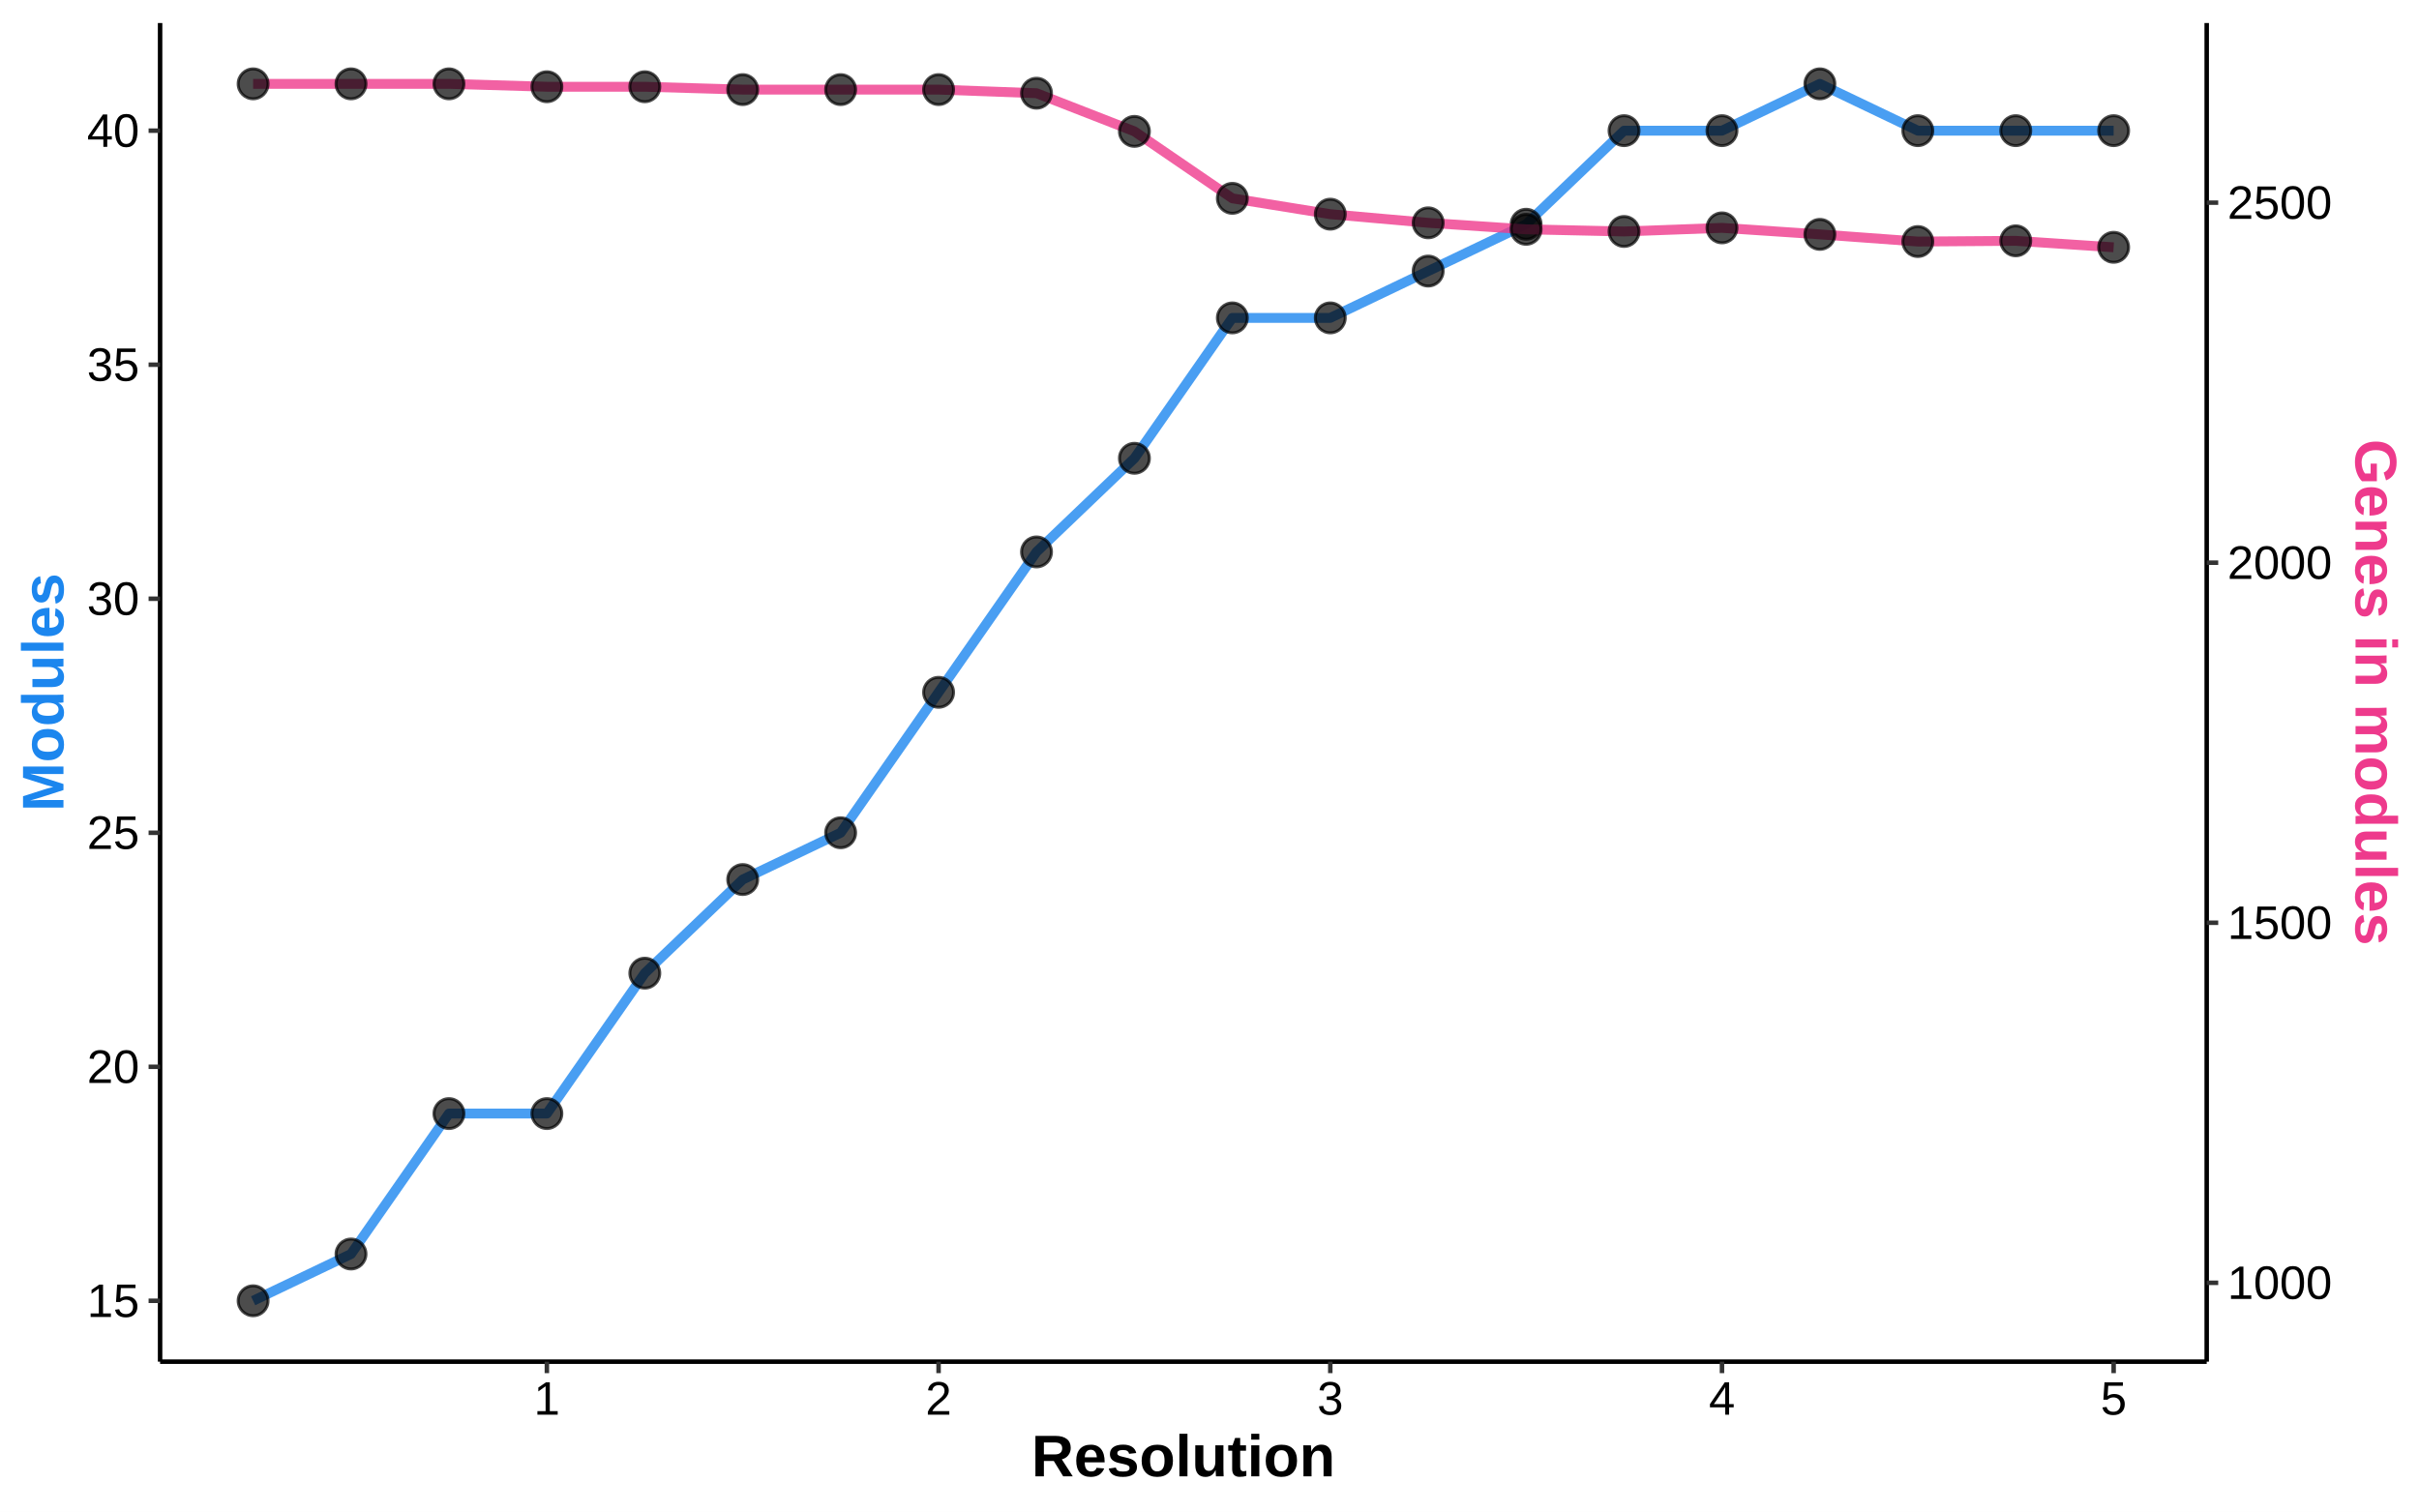
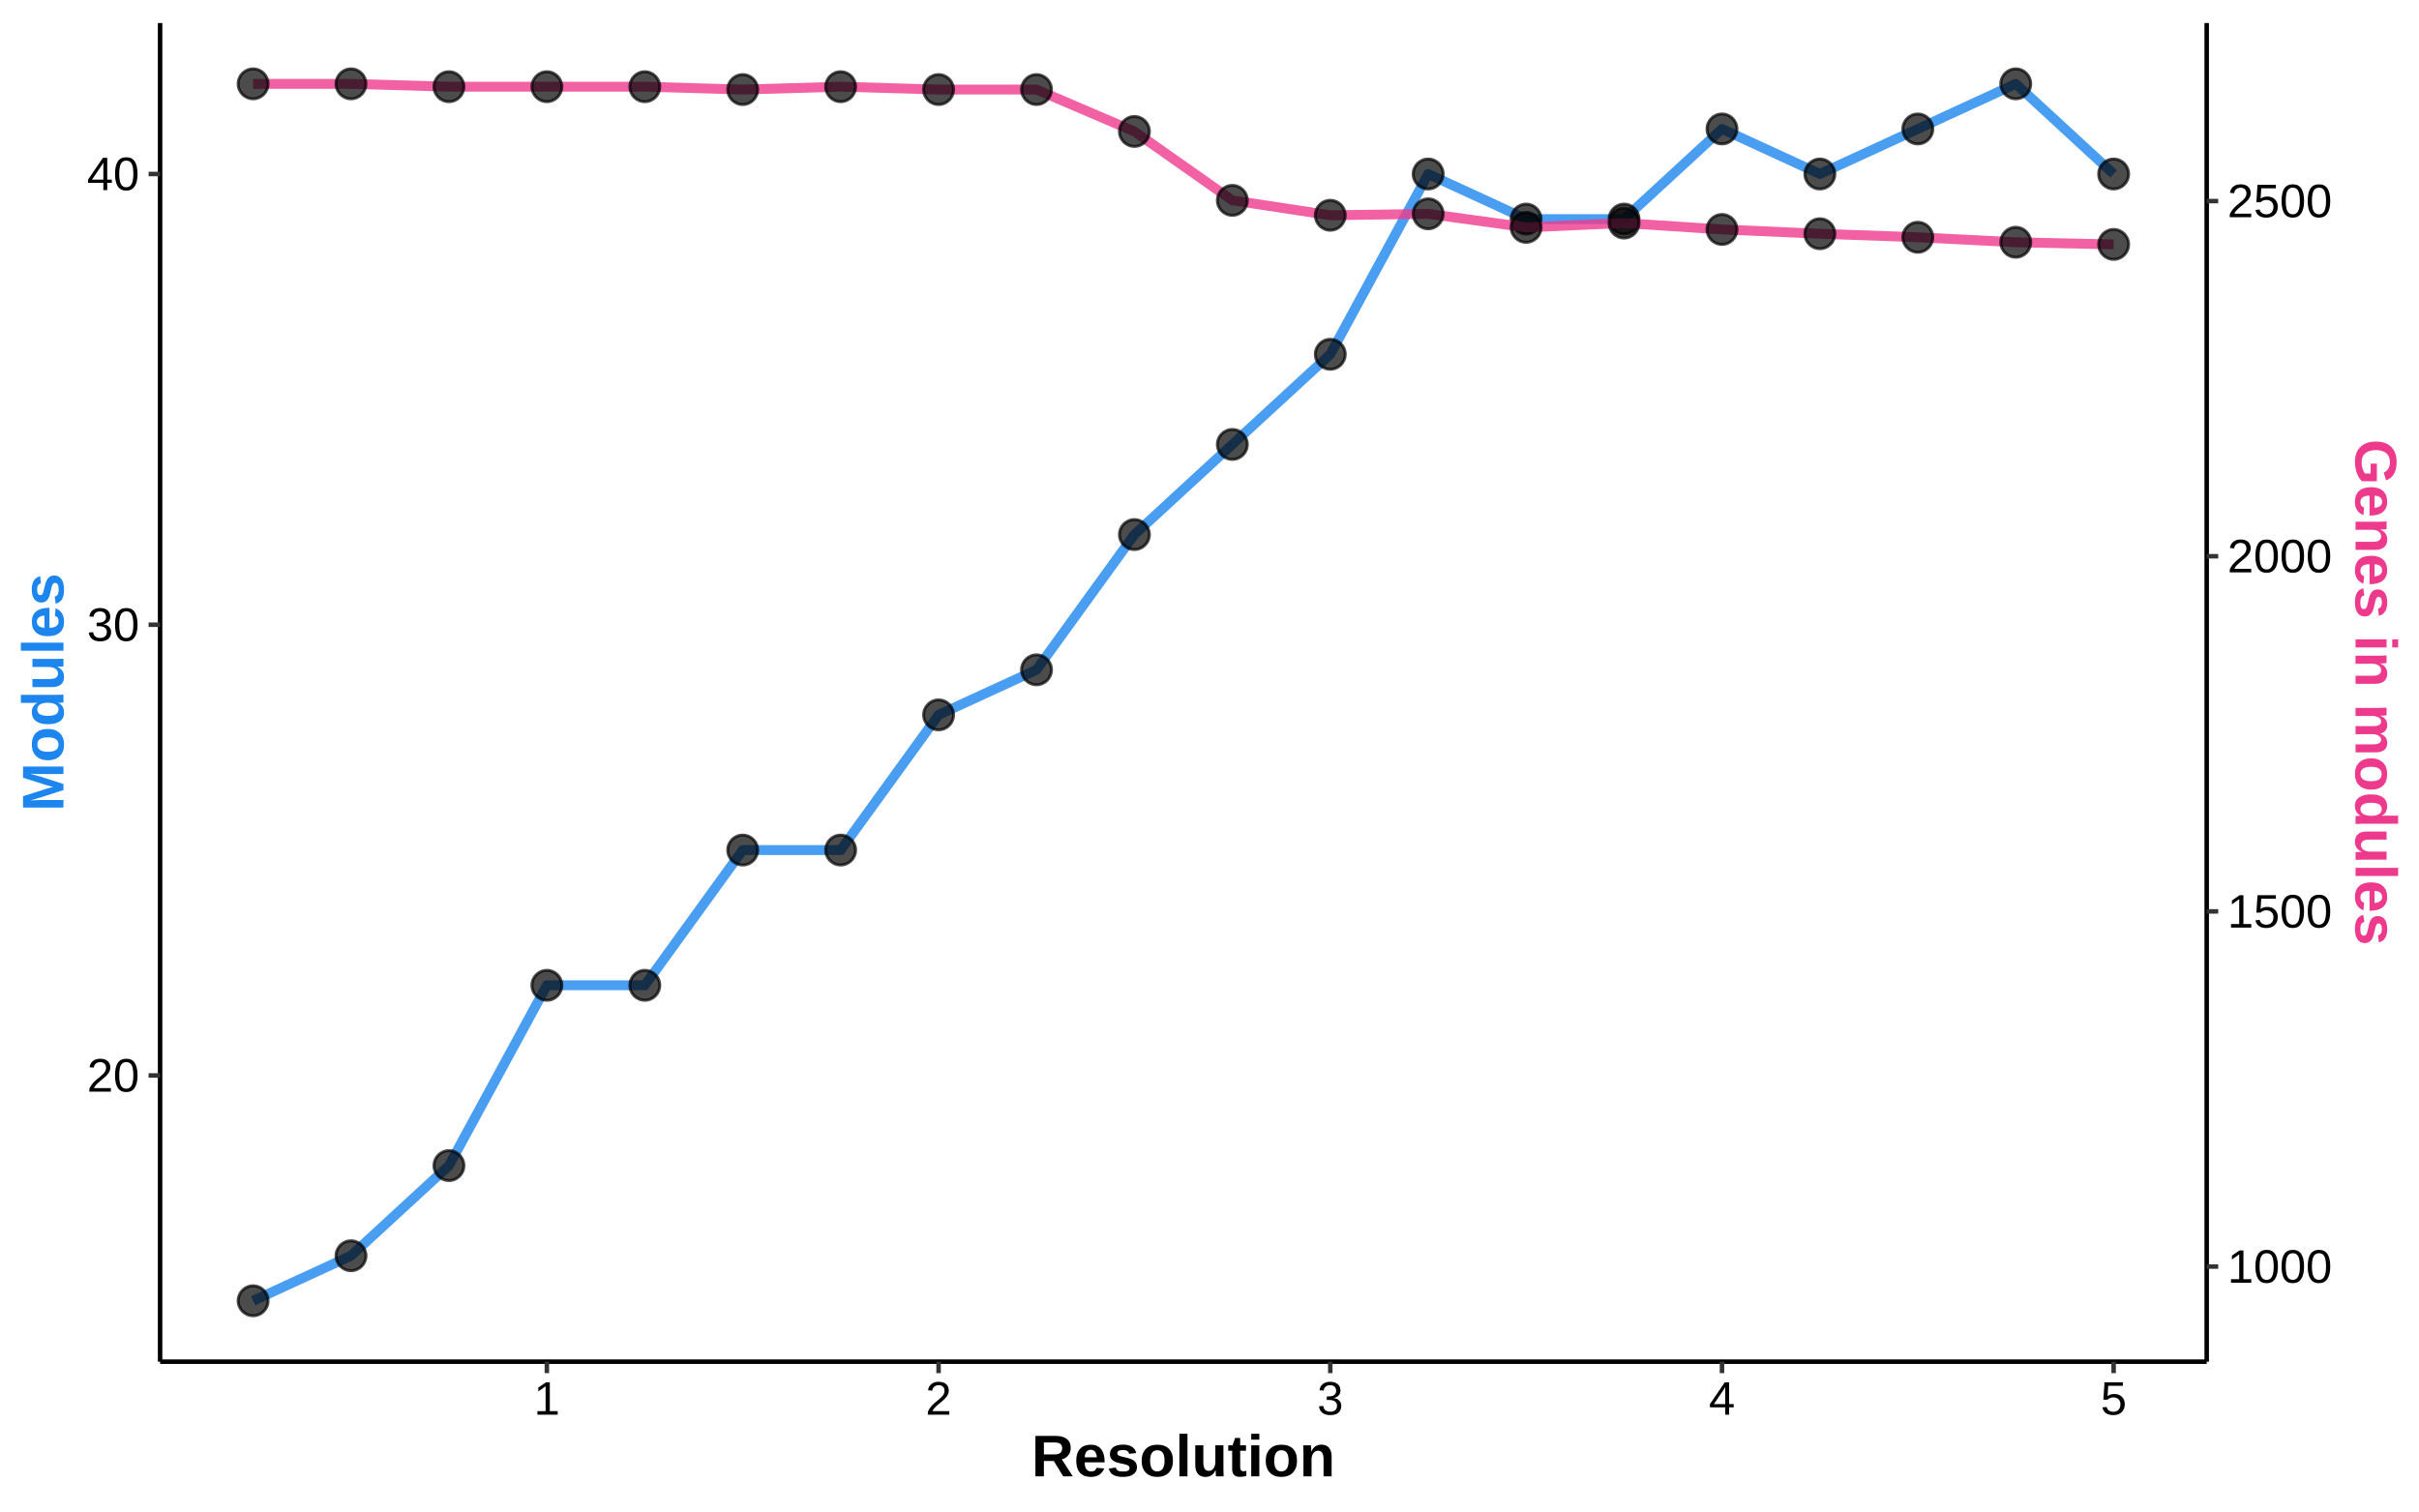
<svg xmlns="http://www.w3.org/2000/svg" width="576.00pt" height="360.00pt" viewBox="0 0 576.00 360.00">
  <g class="svglite">
    <defs>
      <style type="text/css">
    .svglite line, .svglite polyline, .svglite polygon, .svglite path, .svglite rect, .svglite circle {
      fill: none;
      stroke: #000000;
      stroke-linecap: round;
      stroke-linejoin: round;
      stroke-miterlimit: 10.00;
    }
    .svglite text {
      white-space: pre;
    }
    .svglite g.glyphgroup path {
      fill: inherit;
      stroke: none;
    }
  </style>
    </defs>
    <rect width="100%" height="100%" style="stroke: none; fill: #FFFFFF;" />
    <defs>
      <clipPath id="cpMC4wMHw1NzYuMDB8MC4wMHwzNjAuMDA=">
        <rect x="0.00" y="0.00" width="576.00" height="360.00" />
      </clipPath>
    </defs>
    <g clip-path="url(#cpMC4wMHw1NzYuMDB8MC4wMHwzNjAuMDA=)">
      <rect x="-0" y="0.00" width="576.00" height="360.00" style="stroke-width: 1.07; stroke: #FFFFFF; fill: #FFFFFF;" />
    </g>
    <defs>
      <clipPath id="cpMzguMTJ8NTI1LjQ1fDUuNDh8MzI0LjMx">
        <rect x="38.12" y="5.48" width="487.33" height="318.83" />
      </clipPath>
    </defs>
    <g clip-path="url(#cpMzguMTJ8NTI1LjQ1fDUuNDh8MzI0LjMx)">
      <rect x="38.12" y="5.48" width="487.33" height="318.83" style="stroke-width: 1.07; stroke: none; fill: #FFFFFF;" />
-       <polyline points="60.27,309.81 83.58,298.67 106.90,265.22 130.22,265.22 153.54,231.78 176.85,209.48 200.17,198.34 223.49,164.89 246.81,131.45 270.12,109.15 293.44,75.71 316.76,75.71 340.07,64.56 363.39,53.41 386.71,31.12 410.03,31.12 433.34,19.97 456.66,31.12 479.98,31.12 503.29,31.12 " style="stroke-width: 2.35; stroke: #1C86EE; stroke-opacity: 0.80; stroke-linecap: butt;" />
+       <polyline points="60.27,309.81 83.58,299.08 106.90,277.61 130.22,234.67 153.54,234.67 176.85,202.46 200.17,202.46 223.49,170.26 246.81,159.53 270.12,127.32 293.44,105.85 316.76,84.38 340.07,41.44 363.39,52.18 386.71,52.18 410.03,30.71 433.34,41.44 456.66,30.71 479.98,19.97 503.29,41.44 " style="stroke-width: 2.35; stroke: #1C86EE; stroke-opacity: 0.80; stroke-linecap: butt;" />
      <circle cx="60.27" cy="309.81" r="3.56" style="stroke-width: 0.71; stroke: #000000; stroke-opacity: 0.70; fill: #000000; fill-opacity: 0.70;" />
-       <circle cx="83.58" cy="298.67" r="3.56" style="stroke-width: 0.71; stroke: #000000; stroke-opacity: 0.70; fill: #000000; fill-opacity: 0.70;" />
-       <circle cx="106.90" cy="265.22" r="3.56" style="stroke-width: 0.71; stroke: #000000; stroke-opacity: 0.70; fill: #000000; fill-opacity: 0.70;" />
-       <circle cx="130.22" cy="265.22" r="3.56" style="stroke-width: 0.71; stroke: #000000; stroke-opacity: 0.70; fill: #000000; fill-opacity: 0.70;" />
-       <circle cx="153.54" cy="231.78" r="3.56" style="stroke-width: 0.71; stroke: #000000; stroke-opacity: 0.70; fill: #000000; fill-opacity: 0.70;" />
-       <circle cx="176.85" cy="209.48" r="3.56" style="stroke-width: 0.71; stroke: #000000; stroke-opacity: 0.70; fill: #000000; fill-opacity: 0.70;" />
-       <circle cx="200.17" cy="198.34" r="3.56" style="stroke-width: 0.71; stroke: #000000; stroke-opacity: 0.70; fill: #000000; fill-opacity: 0.70;" />
-       <circle cx="223.49" cy="164.89" r="3.56" style="stroke-width: 0.71; stroke: #000000; stroke-opacity: 0.70; fill: #000000; fill-opacity: 0.70;" />
-       <circle cx="246.81" cy="131.45" r="3.56" style="stroke-width: 0.71; stroke: #000000; stroke-opacity: 0.70; fill: #000000; fill-opacity: 0.70;" />
-       <circle cx="270.12" cy="109.15" r="3.56" style="stroke-width: 0.71; stroke: #000000; stroke-opacity: 0.70; fill: #000000; fill-opacity: 0.70;" />
-       <circle cx="293.44" cy="75.71" r="3.56" style="stroke-width: 0.71; stroke: #000000; stroke-opacity: 0.70; fill: #000000; fill-opacity: 0.70;" />
-       <circle cx="316.76" cy="75.71" r="3.56" style="stroke-width: 0.71; stroke: #000000; stroke-opacity: 0.70; fill: #000000; fill-opacity: 0.70;" />
-       <circle cx="340.07" cy="64.56" r="3.56" style="stroke-width: 0.71; stroke: #000000; stroke-opacity: 0.70; fill: #000000; fill-opacity: 0.70;" />
-       <circle cx="363.39" cy="53.41" r="3.56" style="stroke-width: 0.71; stroke: #000000; stroke-opacity: 0.70; fill: #000000; fill-opacity: 0.70;" />
-       <circle cx="386.71" cy="31.12" r="3.56" style="stroke-width: 0.71; stroke: #000000; stroke-opacity: 0.70; fill: #000000; fill-opacity: 0.70;" />
-       <circle cx="410.03" cy="31.12" r="3.56" style="stroke-width: 0.71; stroke: #000000; stroke-opacity: 0.70; fill: #000000; fill-opacity: 0.70;" />
-       <circle cx="433.34" cy="19.97" r="3.56" style="stroke-width: 0.71; stroke: #000000; stroke-opacity: 0.70; fill: #000000; fill-opacity: 0.70;" />
-       <circle cx="456.66" cy="31.12" r="3.56" style="stroke-width: 0.71; stroke: #000000; stroke-opacity: 0.70; fill: #000000; fill-opacity: 0.70;" />
-       <circle cx="479.98" cy="31.12" r="3.56" style="stroke-width: 0.71; stroke: #000000; stroke-opacity: 0.70; fill: #000000; fill-opacity: 0.70;" />
-       <circle cx="503.29" cy="31.12" r="3.56" style="stroke-width: 0.71; stroke: #000000; stroke-opacity: 0.70; fill: #000000; fill-opacity: 0.70;" />
-       <polyline points="60.27,19.97 83.58,19.97 106.90,19.97 130.22,20.66 153.54,20.66 176.85,21.34 200.17,21.34 223.49,21.34 246.81,22.20 270.12,31.29 293.44,47.24 316.76,51.01 340.07,53.07 363.39,54.62 386.71,55.13 410.03,54.27 433.34,55.82 456.66,57.53 479.98,57.36 503.29,58.90 " style="stroke-width: 2.35; stroke: #EE3A8C; stroke-opacity: 0.80; stroke-linecap: butt;" />
+       <circle cx="83.58" cy="299.08" r="3.56" style="stroke-width: 0.71; stroke: #000000; stroke-opacity: 0.70; fill: #000000; fill-opacity: 0.70;" />
+       <circle cx="106.90" cy="277.61" r="3.56" style="stroke-width: 0.71; stroke: #000000; stroke-opacity: 0.70; fill: #000000; fill-opacity: 0.70;" />
+       <circle cx="130.22" cy="234.67" r="3.56" style="stroke-width: 0.71; stroke: #000000; stroke-opacity: 0.70; fill: #000000; fill-opacity: 0.70;" />
+       <circle cx="153.54" cy="234.67" r="3.56" style="stroke-width: 0.71; stroke: #000000; stroke-opacity: 0.70; fill: #000000; fill-opacity: 0.70;" />
+       <circle cx="176.85" cy="202.46" r="3.56" style="stroke-width: 0.71; stroke: #000000; stroke-opacity: 0.70; fill: #000000; fill-opacity: 0.70;" />
+       <circle cx="200.17" cy="202.46" r="3.56" style="stroke-width: 0.71; stroke: #000000; stroke-opacity: 0.70; fill: #000000; fill-opacity: 0.70;" />
+       <circle cx="223.49" cy="170.26" r="3.56" style="stroke-width: 0.71; stroke: #000000; stroke-opacity: 0.70; fill: #000000; fill-opacity: 0.70;" />
+       <circle cx="246.81" cy="159.53" r="3.56" style="stroke-width: 0.71; stroke: #000000; stroke-opacity: 0.70; fill: #000000; fill-opacity: 0.70;" />
+       <circle cx="270.12" cy="127.32" r="3.56" style="stroke-width: 0.71; stroke: #000000; stroke-opacity: 0.70; fill: #000000; fill-opacity: 0.70;" />
+       <circle cx="293.44" cy="105.85" r="3.56" style="stroke-width: 0.71; stroke: #000000; stroke-opacity: 0.70; fill: #000000; fill-opacity: 0.70;" />
+       <circle cx="316.76" cy="84.38" r="3.56" style="stroke-width: 0.71; stroke: #000000; stroke-opacity: 0.70; fill: #000000; fill-opacity: 0.70;" />
+       <circle cx="340.07" cy="41.44" r="3.56" style="stroke-width: 0.71; stroke: #000000; stroke-opacity: 0.70; fill: #000000; fill-opacity: 0.70;" />
+       <circle cx="363.39" cy="52.18" r="3.56" style="stroke-width: 0.71; stroke: #000000; stroke-opacity: 0.70; fill: #000000; fill-opacity: 0.70;" />
+       <circle cx="386.71" cy="52.18" r="3.56" style="stroke-width: 0.71; stroke: #000000; stroke-opacity: 0.70; fill: #000000; fill-opacity: 0.70;" />
+       <circle cx="410.03" cy="30.71" r="3.56" style="stroke-width: 0.71; stroke: #000000; stroke-opacity: 0.70; fill: #000000; fill-opacity: 0.70;" />
+       <circle cx="433.34" cy="41.44" r="3.56" style="stroke-width: 0.71; stroke: #000000; stroke-opacity: 0.70; fill: #000000; fill-opacity: 0.70;" />
+       <circle cx="456.66" cy="30.71" r="3.56" style="stroke-width: 0.71; stroke: #000000; stroke-opacity: 0.70; fill: #000000; fill-opacity: 0.70;" />
+       <circle cx="479.98" cy="19.97" r="3.56" style="stroke-width: 0.71; stroke: #000000; stroke-opacity: 0.70; fill: #000000; fill-opacity: 0.70;" />
+       <circle cx="503.29" cy="41.44" r="3.56" style="stroke-width: 0.71; stroke: #000000; stroke-opacity: 0.70; fill: #000000; fill-opacity: 0.70;" />
+       <polyline points="60.27,19.97 83.58,19.97 106.90,20.65 130.22,20.65 153.54,20.65 176.85,21.33 200.17,20.65 223.49,21.33 246.81,21.33 270.12,31.31 293.44,47.72 316.76,51.27 340.07,50.93 363.39,54.15 386.71,53.13 410.03,54.65 433.34,55.67 456.66,56.51 479.98,57.70 503.29,58.21 " style="stroke-width: 2.35; stroke: #EE3A8C; stroke-opacity: 0.80; stroke-linecap: butt;" />
      <circle cx="60.27" cy="19.97" r="3.56" style="stroke-width: 0.71; stroke: #000000; stroke-opacity: 0.70; fill: #000000; fill-opacity: 0.70;" />
      <circle cx="83.58" cy="19.97" r="3.56" style="stroke-width: 0.71; stroke: #000000; stroke-opacity: 0.70; fill: #000000; fill-opacity: 0.70;" />
-       <circle cx="106.90" cy="19.97" r="3.56" style="stroke-width: 0.71; stroke: #000000; stroke-opacity: 0.70; fill: #000000; fill-opacity: 0.70;" />
-       <circle cx="130.22" cy="20.66" r="3.56" style="stroke-width: 0.71; stroke: #000000; stroke-opacity: 0.70; fill: #000000; fill-opacity: 0.70;" />
-       <circle cx="153.54" cy="20.66" r="3.56" style="stroke-width: 0.71; stroke: #000000; stroke-opacity: 0.70; fill: #000000; fill-opacity: 0.70;" />
-       <circle cx="176.85" cy="21.34" r="3.56" style="stroke-width: 0.71; stroke: #000000; stroke-opacity: 0.70; fill: #000000; fill-opacity: 0.70;" />
-       <circle cx="200.17" cy="21.34" r="3.56" style="stroke-width: 0.71; stroke: #000000; stroke-opacity: 0.70; fill: #000000; fill-opacity: 0.70;" />
-       <circle cx="223.49" cy="21.34" r="3.56" style="stroke-width: 0.71; stroke: #000000; stroke-opacity: 0.70; fill: #000000; fill-opacity: 0.70;" />
-       <circle cx="246.81" cy="22.20" r="3.56" style="stroke-width: 0.71; stroke: #000000; stroke-opacity: 0.70; fill: #000000; fill-opacity: 0.70;" />
-       <circle cx="270.12" cy="31.29" r="3.56" style="stroke-width: 0.71; stroke: #000000; stroke-opacity: 0.70; fill: #000000; fill-opacity: 0.70;" />
-       <circle cx="293.44" cy="47.24" r="3.56" style="stroke-width: 0.71; stroke: #000000; stroke-opacity: 0.70; fill: #000000; fill-opacity: 0.70;" />
-       <circle cx="316.76" cy="51.01" r="3.56" style="stroke-width: 0.71; stroke: #000000; stroke-opacity: 0.70; fill: #000000; fill-opacity: 0.70;" />
-       <circle cx="340.07" cy="53.07" r="3.56" style="stroke-width: 0.71; stroke: #000000; stroke-opacity: 0.70; fill: #000000; fill-opacity: 0.70;" />
-       <circle cx="363.39" cy="54.62" r="3.56" style="stroke-width: 0.71; stroke: #000000; stroke-opacity: 0.70; fill: #000000; fill-opacity: 0.70;" />
-       <circle cx="386.71" cy="55.13" r="3.56" style="stroke-width: 0.71; stroke: #000000; stroke-opacity: 0.70; fill: #000000; fill-opacity: 0.70;" />
-       <circle cx="410.03" cy="54.27" r="3.56" style="stroke-width: 0.71; stroke: #000000; stroke-opacity: 0.70; fill: #000000; fill-opacity: 0.70;" />
-       <circle cx="433.34" cy="55.82" r="3.56" style="stroke-width: 0.71; stroke: #000000; stroke-opacity: 0.70; fill: #000000; fill-opacity: 0.70;" />
-       <circle cx="456.66" cy="57.53" r="3.56" style="stroke-width: 0.71; stroke: #000000; stroke-opacity: 0.70; fill: #000000; fill-opacity: 0.70;" />
-       <circle cx="479.98" cy="57.36" r="3.56" style="stroke-width: 0.71; stroke: #000000; stroke-opacity: 0.70; fill: #000000; fill-opacity: 0.70;" />
-       <circle cx="503.29" cy="58.90" r="3.56" style="stroke-width: 0.71; stroke: #000000; stroke-opacity: 0.70; fill: #000000; fill-opacity: 0.70;" />
+       <circle cx="106.90" cy="20.65" r="3.56" style="stroke-width: 0.71; stroke: #000000; stroke-opacity: 0.70; fill: #000000; fill-opacity: 0.70;" />
+       <circle cx="130.22" cy="20.65" r="3.56" style="stroke-width: 0.71; stroke: #000000; stroke-opacity: 0.70; fill: #000000; fill-opacity: 0.70;" />
+       <circle cx="153.54" cy="20.65" r="3.56" style="stroke-width: 0.71; stroke: #000000; stroke-opacity: 0.70; fill: #000000; fill-opacity: 0.70;" />
+       <circle cx="176.85" cy="21.33" r="3.56" style="stroke-width: 0.71; stroke: #000000; stroke-opacity: 0.70; fill: #000000; fill-opacity: 0.70;" />
+       <circle cx="200.17" cy="20.65" r="3.56" style="stroke-width: 0.71; stroke: #000000; stroke-opacity: 0.70; fill: #000000; fill-opacity: 0.70;" />
+       <circle cx="223.49" cy="21.33" r="3.56" style="stroke-width: 0.71; stroke: #000000; stroke-opacity: 0.70; fill: #000000; fill-opacity: 0.70;" />
+       <circle cx="246.81" cy="21.33" r="3.56" style="stroke-width: 0.71; stroke: #000000; stroke-opacity: 0.70; fill: #000000; fill-opacity: 0.70;" />
+       <circle cx="270.12" cy="31.31" r="3.56" style="stroke-width: 0.71; stroke: #000000; stroke-opacity: 0.70; fill: #000000; fill-opacity: 0.70;" />
+       <circle cx="293.44" cy="47.72" r="3.56" style="stroke-width: 0.71; stroke: #000000; stroke-opacity: 0.70; fill: #000000; fill-opacity: 0.70;" />
+       <circle cx="316.76" cy="51.27" r="3.56" style="stroke-width: 0.71; stroke: #000000; stroke-opacity: 0.70; fill: #000000; fill-opacity: 0.70;" />
+       <circle cx="340.07" cy="50.93" r="3.56" style="stroke-width: 0.71; stroke: #000000; stroke-opacity: 0.70; fill: #000000; fill-opacity: 0.70;" />
+       <circle cx="363.39" cy="54.15" r="3.56" style="stroke-width: 0.71; stroke: #000000; stroke-opacity: 0.70; fill: #000000; fill-opacity: 0.70;" />
+       <circle cx="386.71" cy="53.13" r="3.56" style="stroke-width: 0.71; stroke: #000000; stroke-opacity: 0.70; fill: #000000; fill-opacity: 0.70;" />
+       <circle cx="410.03" cy="54.65" r="3.56" style="stroke-width: 0.71; stroke: #000000; stroke-opacity: 0.70; fill: #000000; fill-opacity: 0.70;" />
+       <circle cx="433.34" cy="55.67" r="3.56" style="stroke-width: 0.71; stroke: #000000; stroke-opacity: 0.70; fill: #000000; fill-opacity: 0.70;" />
+       <circle cx="456.66" cy="56.51" r="3.56" style="stroke-width: 0.71; stroke: #000000; stroke-opacity: 0.70; fill: #000000; fill-opacity: 0.70;" />
+       <circle cx="479.98" cy="57.70" r="3.56" style="stroke-width: 0.71; stroke: #000000; stroke-opacity: 0.70; fill: #000000; fill-opacity: 0.70;" />
+       <circle cx="503.29" cy="58.21" r="3.56" style="stroke-width: 0.71; stroke: #000000; stroke-opacity: 0.70; fill: #000000; fill-opacity: 0.70;" />
    </g>
    <g clip-path="url(#cpMC4wMHw1NzYuMDB8MC4wMHwzNjAuMDA=)">
      <polyline points="38.12,324.31 38.12,5.48 " style="stroke-width: 1.07; stroke-linecap: butt;" />
-       <text x="33.18" y="313.66" text-anchor="end" style="font-size: 11.20px; font-family: &quot;Liberation Sans&quot;;" textLength="12.44px" lengthAdjust="spacingAndGlyphs">15</text>
-       <text x="33.18" y="257.92" text-anchor="end" style="font-size: 11.20px; font-family: &quot;Liberation Sans&quot;;" textLength="12.44px" lengthAdjust="spacingAndGlyphs">20</text>
-       <text x="33.18" y="202.18" text-anchor="end" style="font-size: 11.20px; font-family: &quot;Liberation Sans&quot;;" textLength="12.44px" lengthAdjust="spacingAndGlyphs">25</text>
-       <text x="33.18" y="146.45" text-anchor="end" style="font-size: 11.20px; font-family: &quot;Liberation Sans&quot;;" textLength="12.44px" lengthAdjust="spacingAndGlyphs">30</text>
-       <text x="33.18" y="90.71" text-anchor="end" style="font-size: 11.20px; font-family: &quot;Liberation Sans&quot;;" textLength="12.44px" lengthAdjust="spacingAndGlyphs">35</text>
-       <text x="33.18" y="34.97" text-anchor="end" style="font-size: 11.20px; font-family: &quot;Liberation Sans&quot;;" textLength="12.44px" lengthAdjust="spacingAndGlyphs">40</text>
-       <polyline points="35.38,309.81 38.12,309.81 " style="stroke-width: 1.07; stroke: #333333; stroke-linecap: butt;" />
-       <polyline points="35.38,254.08 38.12,254.08 " style="stroke-width: 1.07; stroke: #333333; stroke-linecap: butt;" />
-       <polyline points="35.38,198.34 38.12,198.34 " style="stroke-width: 1.07; stroke: #333333; stroke-linecap: butt;" />
-       <polyline points="35.38,142.60 38.12,142.60 " style="stroke-width: 1.07; stroke: #333333; stroke-linecap: butt;" />
-       <polyline points="35.38,86.86 38.12,86.86 " style="stroke-width: 1.07; stroke: #333333; stroke-linecap: butt;" />
-       <polyline points="35.38,31.12 38.12,31.12 " style="stroke-width: 1.07; stroke: #333333; stroke-linecap: butt;" />
+       <text x="33.18" y="259.99" text-anchor="end" style="font-size: 11.20px; font-family: &quot;Liberation Sans&quot;;" textLength="12.44px" lengthAdjust="spacingAndGlyphs">20</text>
+       <text x="33.18" y="152.64" text-anchor="end" style="font-size: 11.20px; font-family: &quot;Liberation Sans&quot;;" textLength="12.44px" lengthAdjust="spacingAndGlyphs">30</text>
+       <text x="33.18" y="45.29" text-anchor="end" style="font-size: 11.20px; font-family: &quot;Liberation Sans&quot;;" textLength="12.44px" lengthAdjust="spacingAndGlyphs">40</text>
+       <polyline points="35.38,256.14 38.12,256.14 " style="stroke-width: 1.07; stroke: #333333; stroke-linecap: butt;" />
+       <polyline points="35.38,148.79 38.12,148.79 " style="stroke-width: 1.07; stroke: #333333; stroke-linecap: butt;" />
+       <polyline points="35.38,41.44 38.12,41.44 " style="stroke-width: 1.07; stroke: #333333; stroke-linecap: butt;" />
      <polyline points="525.45,324.31 525.45,5.48 " style="stroke-width: 1.07; stroke-linecap: butt;" />
-       <polyline points="528.19,305.53 525.45,305.53 " style="stroke-width: 1.07; stroke: #333333; stroke-linecap: butt;" />
-       <polyline points="528.19,219.77 525.45,219.77 " style="stroke-width: 1.07; stroke: #333333; stroke-linecap: butt;" />
-       <polyline points="528.19,134.02 525.45,134.02 " style="stroke-width: 1.07; stroke: #333333; stroke-linecap: butt;" />
-       <polyline points="528.19,48.27 525.45,48.27 " style="stroke-width: 1.07; stroke: #333333; stroke-linecap: butt;" />
-       <text x="530.38" y="309.37" style="font-size: 11.20px; font-family: &quot;Liberation Sans&quot;;" textLength="24.88px" lengthAdjust="spacingAndGlyphs">1000</text>
-       <text x="530.38" y="223.62" style="font-size: 11.20px; font-family: &quot;Liberation Sans&quot;;" textLength="24.88px" lengthAdjust="spacingAndGlyphs">1500</text>
-       <text x="530.38" y="137.87" style="font-size: 11.20px; font-family: &quot;Liberation Sans&quot;;" textLength="24.88px" lengthAdjust="spacingAndGlyphs">2000</text>
-       <text x="530.38" y="52.12" style="font-size: 11.20px; font-family: &quot;Liberation Sans&quot;;" textLength="24.88px" lengthAdjust="spacingAndGlyphs">2500</text>
+       <polyline points="528.19,301.66 525.45,301.66 " style="stroke-width: 1.07; stroke: #333333; stroke-linecap: butt;" />
+       <polyline points="528.19,217.07 525.45,217.07 " style="stroke-width: 1.07; stroke: #333333; stroke-linecap: butt;" />
+       <polyline points="528.19,132.48 525.45,132.48 " style="stroke-width: 1.07; stroke: #333333; stroke-linecap: butt;" />
+       <polyline points="528.19,47.89 525.45,47.89 " style="stroke-width: 1.07; stroke: #333333; stroke-linecap: butt;" />
+       <text x="530.38" y="305.51" style="font-size: 11.20px; font-family: &quot;Liberation Sans&quot;;" textLength="24.88px" lengthAdjust="spacingAndGlyphs">1000</text>
+       <text x="530.38" y="220.92" style="font-size: 11.20px; font-family: &quot;Liberation Sans&quot;;" textLength="24.88px" lengthAdjust="spacingAndGlyphs">1500</text>
+       <text x="530.38" y="136.32" style="font-size: 11.20px; font-family: &quot;Liberation Sans&quot;;" textLength="24.88px" lengthAdjust="spacingAndGlyphs">2000</text>
+       <text x="530.38" y="51.73" style="font-size: 11.20px; font-family: &quot;Liberation Sans&quot;;" textLength="24.88px" lengthAdjust="spacingAndGlyphs">2500</text>
      <polyline points="38.12,324.31 525.45,324.31 " style="stroke-width: 1.07; stroke-linecap: butt;" />
      <polyline points="130.22,327.05 130.22,324.31 " style="stroke-width: 1.07; stroke: #333333; stroke-linecap: butt;" />
      <polyline points="223.49,327.05 223.49,324.31 " style="stroke-width: 1.07; stroke: #333333; stroke-linecap: butt;" />
      <polyline points="316.76,327.05 316.76,324.31 " style="stroke-width: 1.07; stroke: #333333; stroke-linecap: butt;" />
      <polyline points="410.03,327.05 410.03,324.31 " style="stroke-width: 1.07; stroke: #333333; stroke-linecap: butt;" />
      <polyline points="503.29,327.05 503.29,324.31 " style="stroke-width: 1.07; stroke: #333333; stroke-linecap: butt;" />
      <text x="130.22" y="336.93" text-anchor="middle" style="font-size: 11.20px; font-family: &quot;Liberation Sans&quot;;" textLength="6.22px" lengthAdjust="spacingAndGlyphs">1</text>
      <text x="223.49" y="336.93" text-anchor="middle" style="font-size: 11.20px; font-family: &quot;Liberation Sans&quot;;" textLength="6.22px" lengthAdjust="spacingAndGlyphs">2</text>
      <text x="316.76" y="336.93" text-anchor="middle" style="font-size: 11.20px; font-family: &quot;Liberation Sans&quot;;" textLength="6.22px" lengthAdjust="spacingAndGlyphs">3</text>
      <text x="410.03" y="336.93" text-anchor="middle" style="font-size: 11.20px; font-family: &quot;Liberation Sans&quot;;" textLength="6.22px" lengthAdjust="spacingAndGlyphs">4</text>
      <text x="503.29" y="336.93" text-anchor="middle" style="font-size: 11.20px; font-family: &quot;Liberation Sans&quot;;" textLength="6.22px" lengthAdjust="spacingAndGlyphs">5</text>
      <text x="281.78" y="351.62" text-anchor="middle" style="font-size: 14.00px; font-weight: bold; font-family: &quot;Liberation Sans&quot;;" textLength="72.30px" lengthAdjust="spacingAndGlyphs">Resolution</text>
      <text transform="translate(15.11,164.89) rotate(-90)" text-anchor="middle" style="font-size: 14.00px; font-weight: bold;fill: #1C86EE; font-family: &quot;Liberation Sans&quot;;" textLength="56.75px" lengthAdjust="spacingAndGlyphs">Modules</text>
      <text transform="translate(560.89,164.89) rotate(90)" text-anchor="middle" style="font-size: 14.00px; font-weight: bold;fill: #EE3A8C; font-family: &quot;Liberation Sans&quot;;" textLength="120.55px" lengthAdjust="spacingAndGlyphs">Genes in modules</text>
    </g>
  </g>
</svg>
